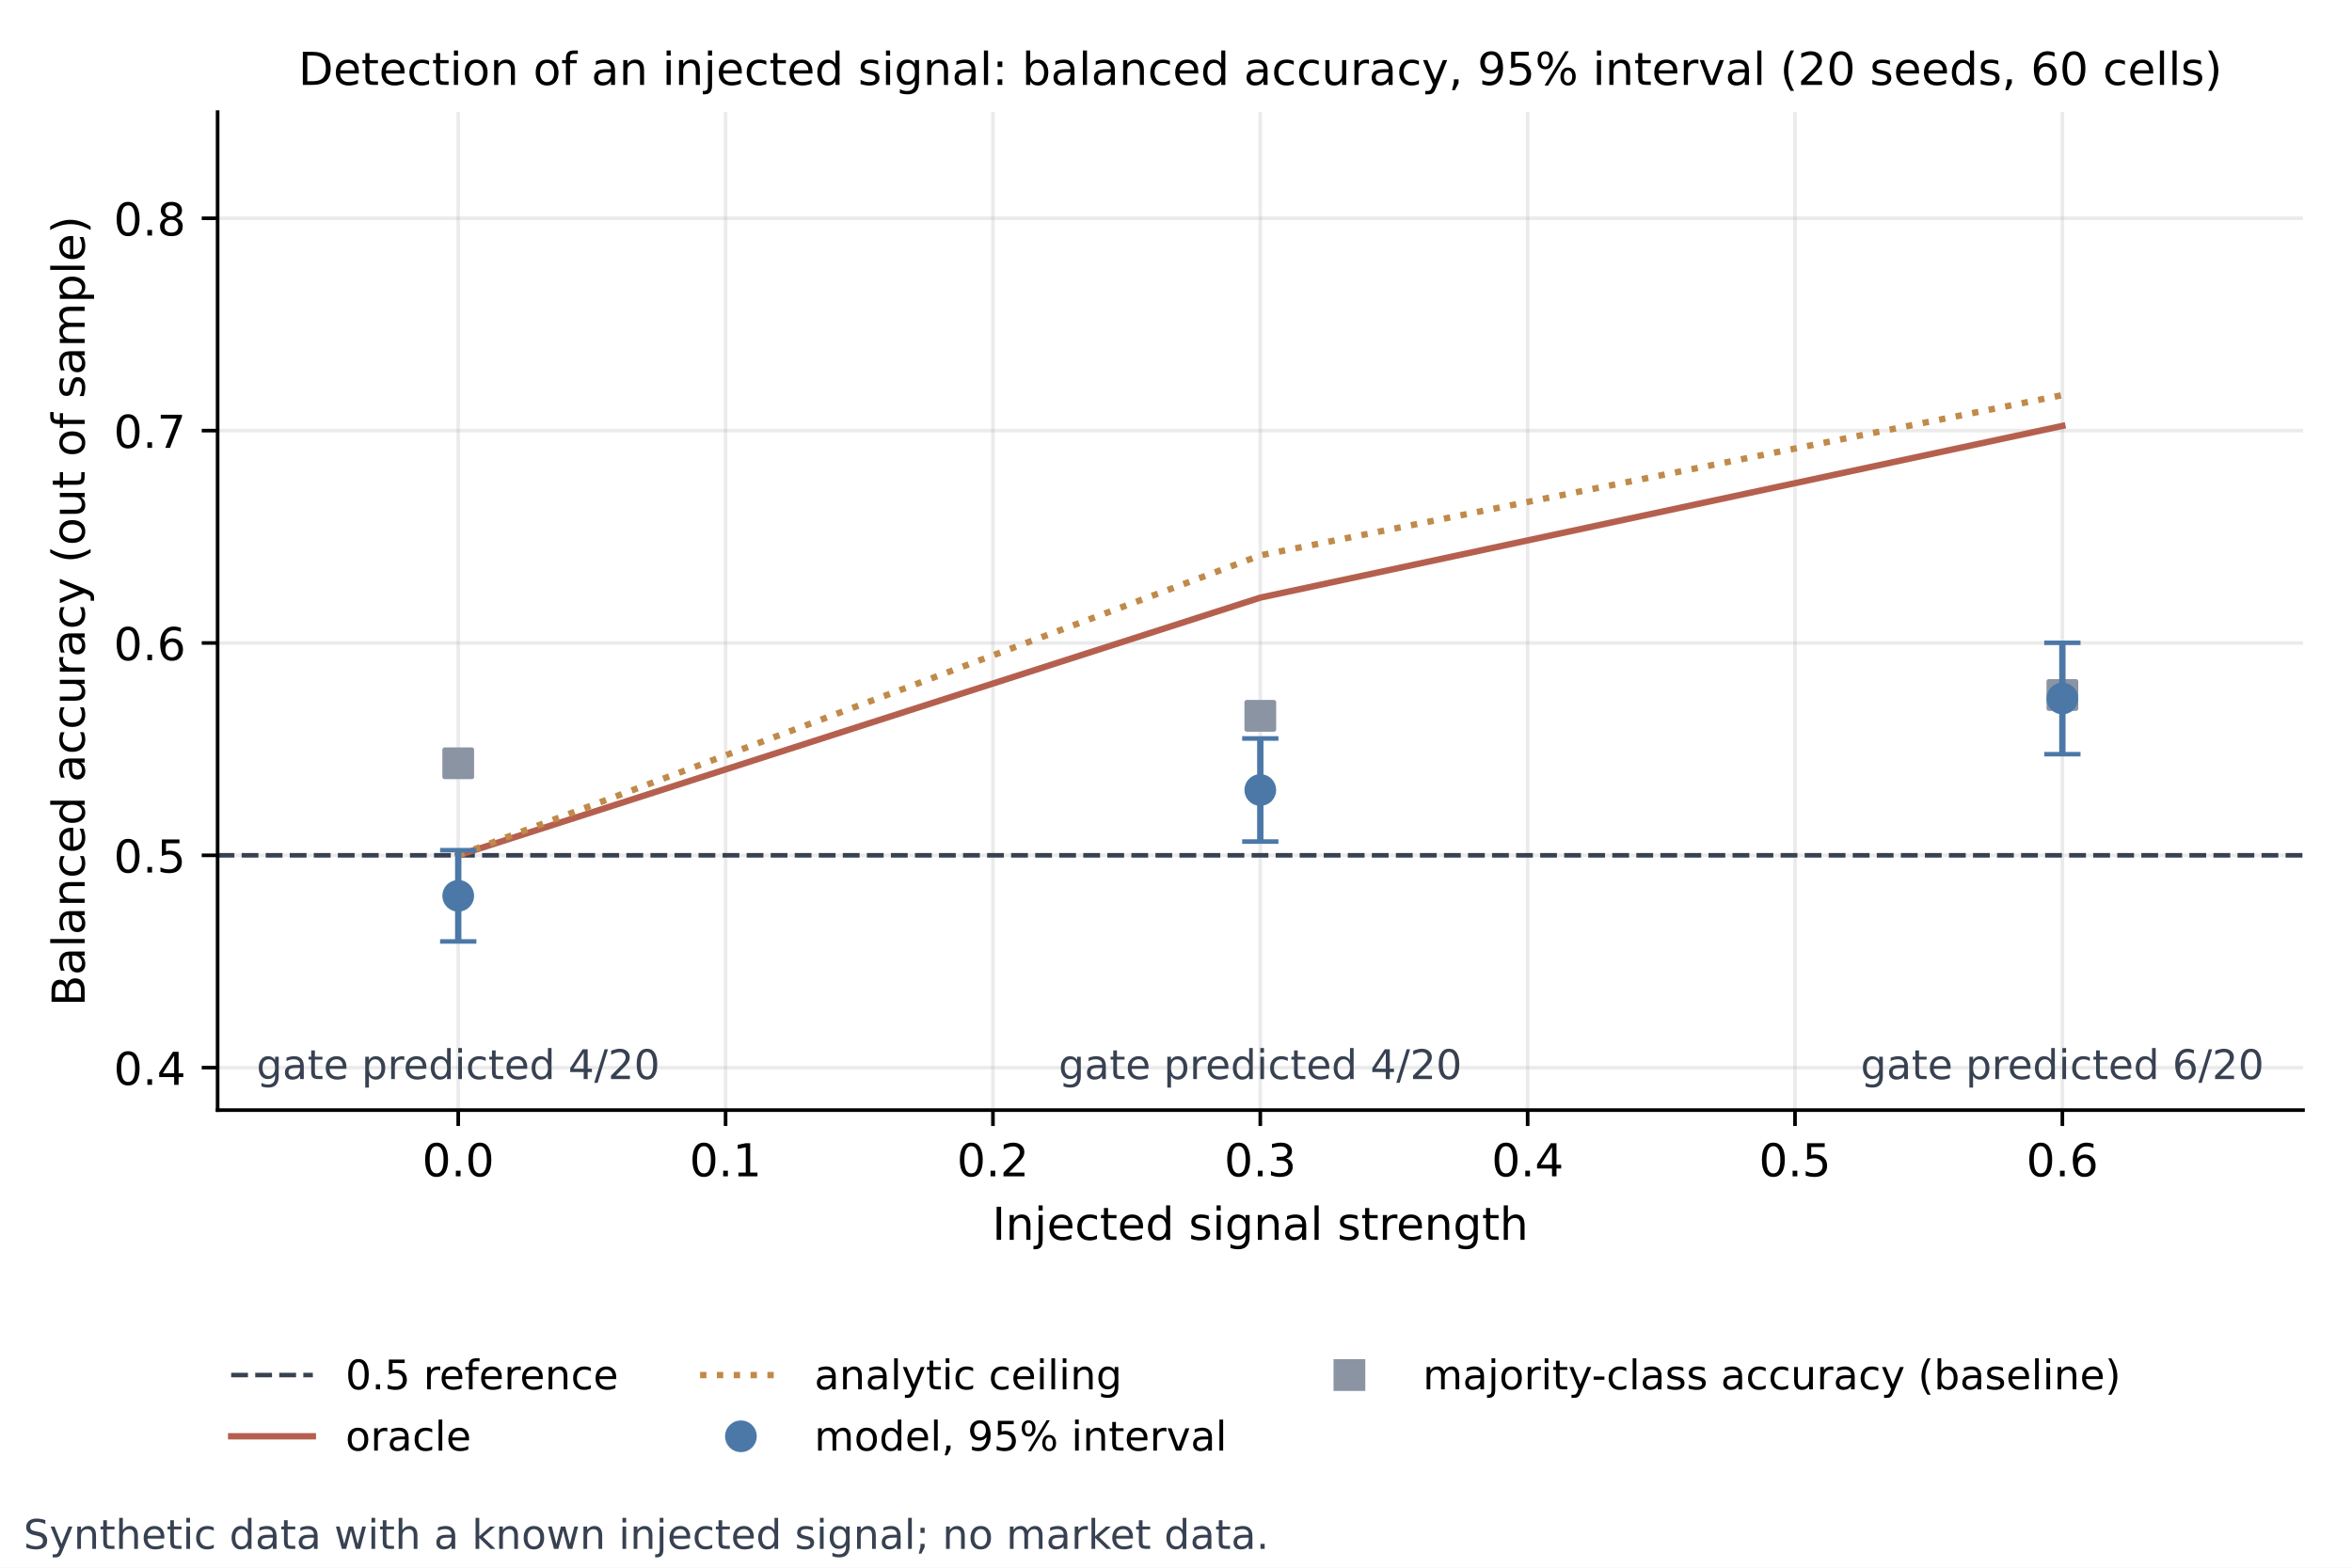
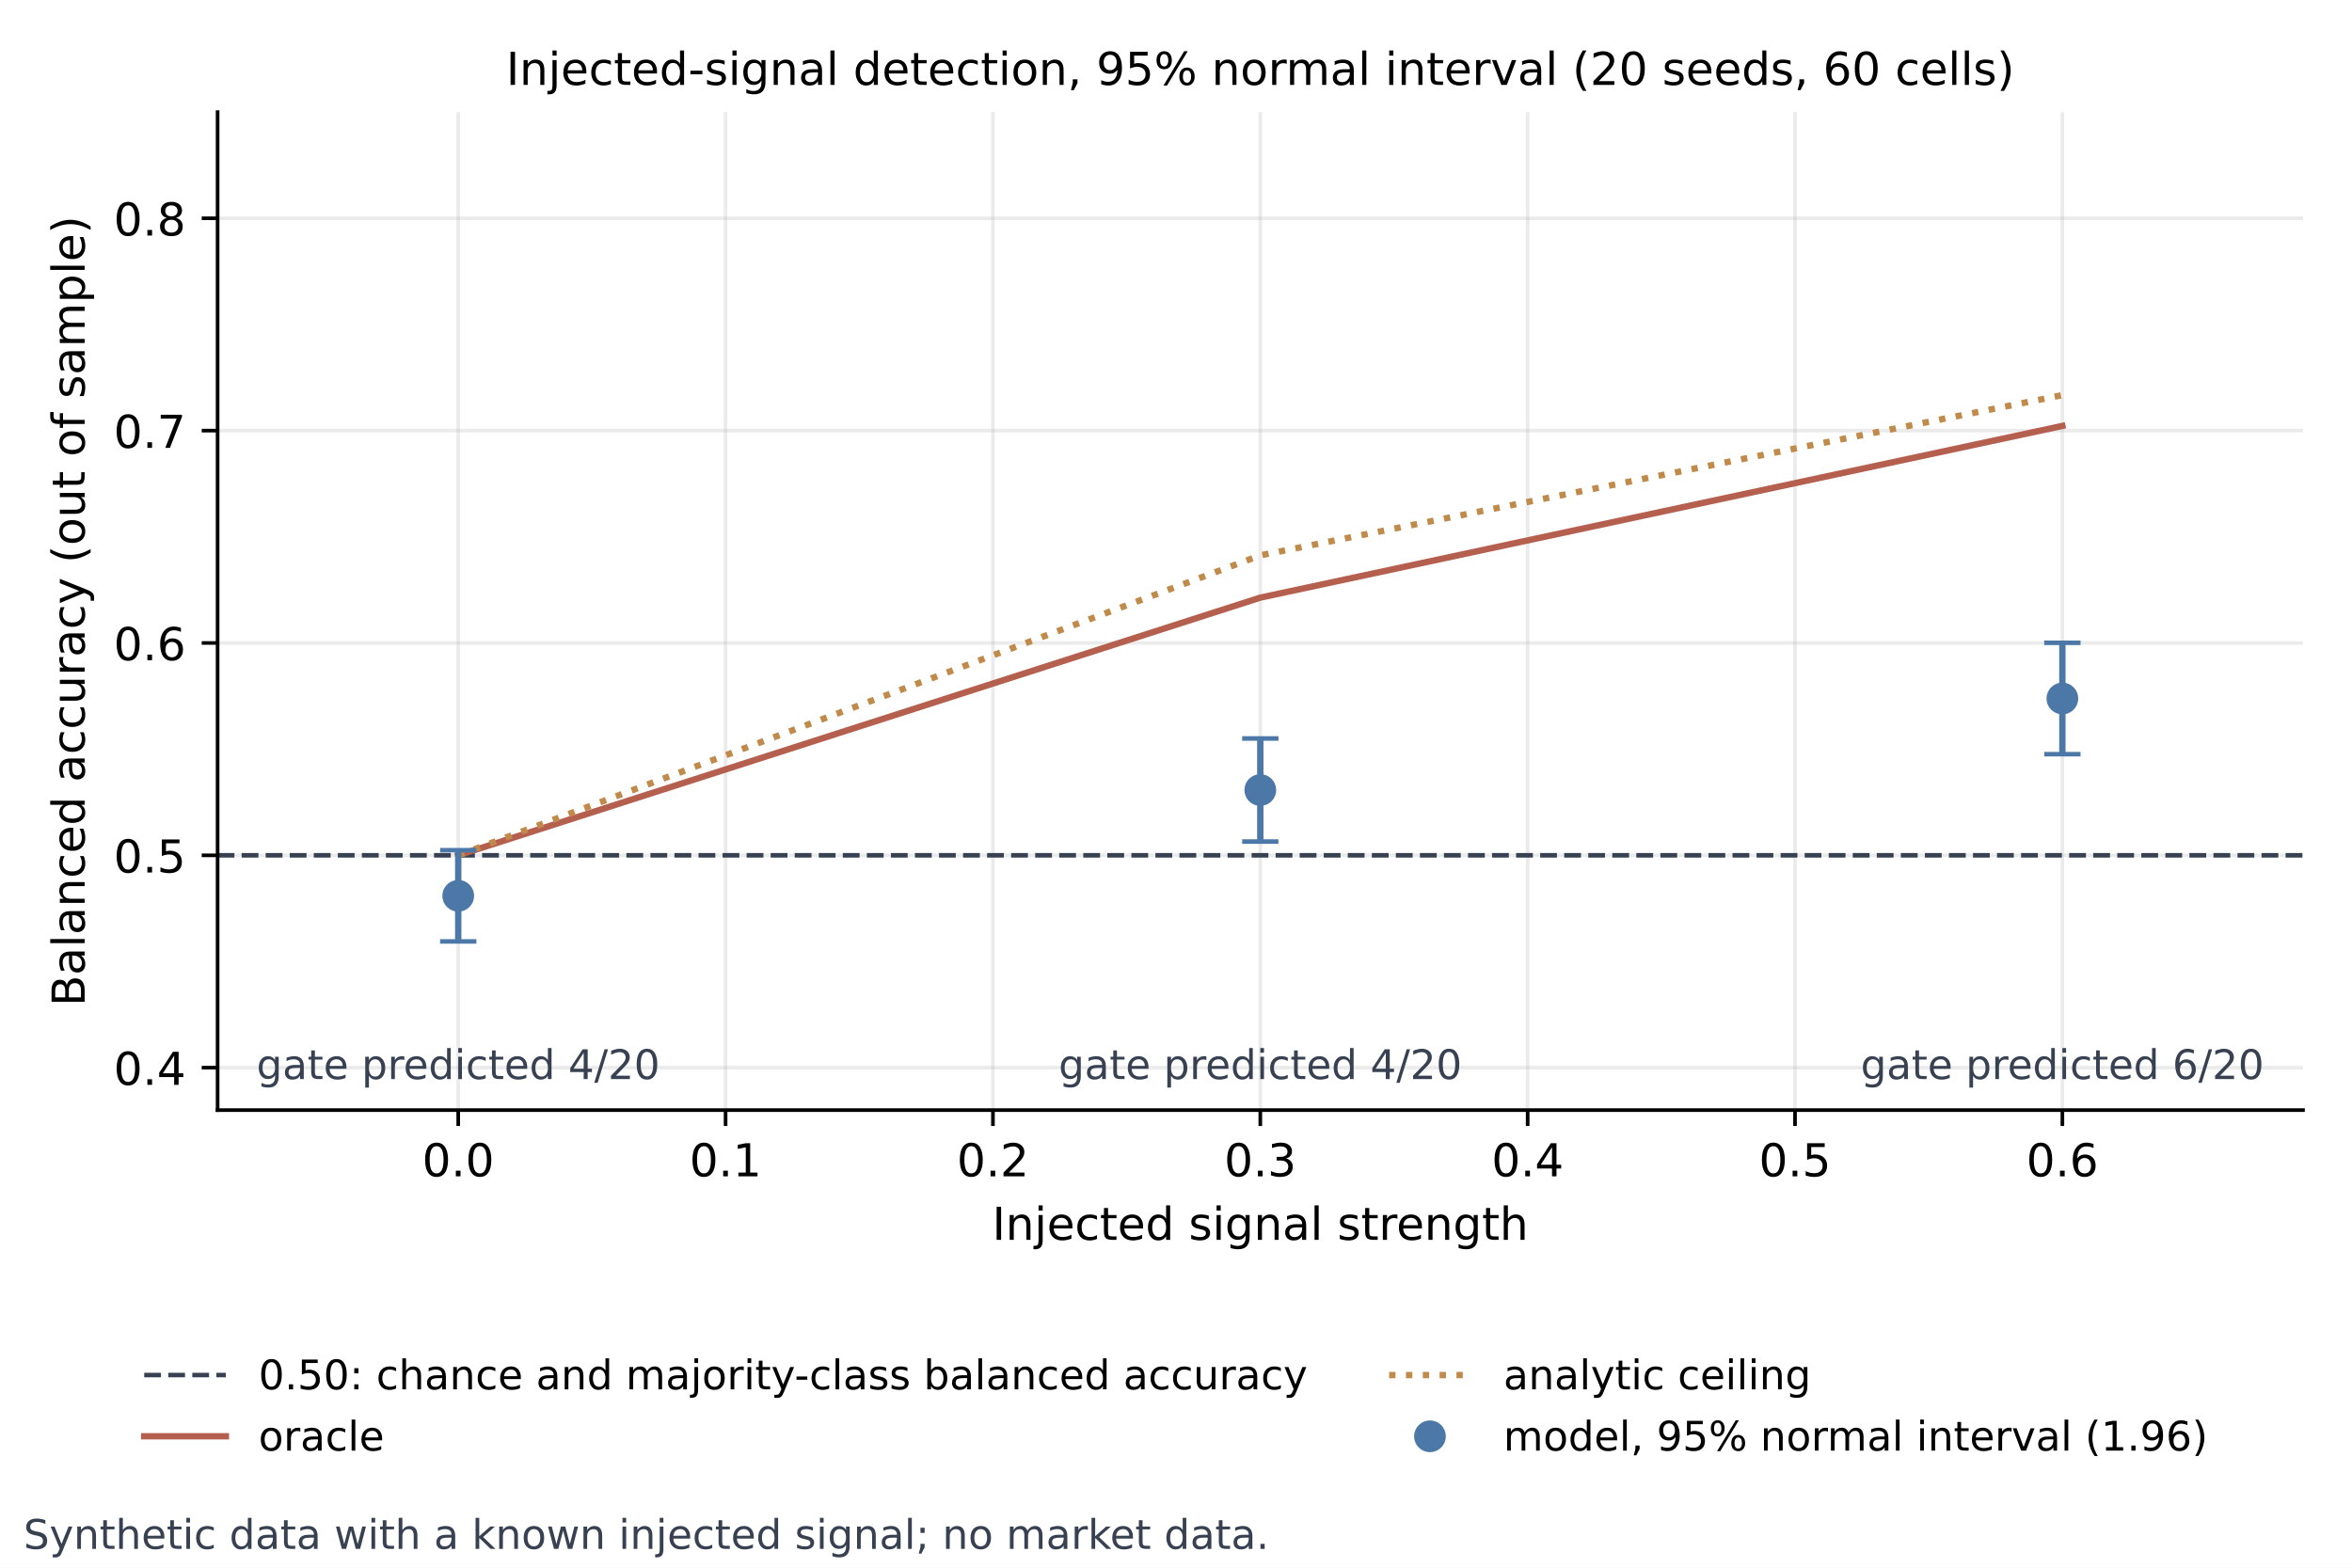
<svg xmlns="http://www.w3.org/2000/svg" xmlns:xlink="http://www.w3.org/1999/xlink" width="518.4pt" height="345.6pt" viewBox="0 0 518.4 345.6" version="1.1">
  <defs>
    <style type="text/css">*{stroke-linejoin: round; stroke-linecap: butt}</style>
  </defs>
  <g id="figure_1">
    <g id="patch_1">
      <path d="M 0 345.6  L 518.4 345.6  L 518.4 0  L 0 0  z " style="fill: #ffffff" />
    </g>
    <g id="axes_1">
      <g id="patch_2">
        <path d="M 47.962 244.726  L 507.6 244.726  L 507.6 24.72  L 47.962 24.72  z " style="fill: #ffffff" />
      </g>
      <g id="matplotlib.axis_1">
        <g id="xtick_1">
          <g id="line2d_1">
            <path d="M 100.997 244.726  L 100.997 24.72  " clip-path="url(#p13fc4b9815)" style="fill: none; stroke: #b0b0b0; stroke-opacity: 0.25; stroke-width: 0.8; stroke-linecap: square" />
          </g>
          <g id="line2d_2">
            <defs>
              <path id="m97c4887a71" d="M 0 0  L 0 3.5  " style="stroke: #000000; stroke-width: 0.8" />
            </defs>
            <g>
              <use xlink:href="#m97c4887a71" x="100.997" y="244.726" style="stroke: #000000; stroke-width: 0.8" />
            </g>
          </g>
          <g id="text_1">
            <text style="font-size: 10px; font-family: 'DejaVu Sans'; text-anchor: middle" x="100.997" y="259.323" transform="rotate(-0 100.9975 259.3233)">0.0</text>
          </g>
        </g>
        <g id="xtick_2">
          <g id="line2d_3">
            <path d="M 159.925 244.726  L 159.925 24.72  " clip-path="url(#p13fc4b9815)" style="fill: none; stroke: #b0b0b0; stroke-opacity: 0.25; stroke-width: 0.8; stroke-linecap: square" />
          </g>
          <g id="line2d_4">
            <g>
              <use xlink:href="#m97c4887a71" x="159.925" y="244.726" style="stroke: #000000; stroke-width: 0.8" />
            </g>
          </g>
          <g id="text_2">
            <text style="font-size: 10px; font-family: 'DejaVu Sans'; text-anchor: middle" x="159.925" y="259.323" transform="rotate(-0 159.9254 259.3233)">0.1</text>
          </g>
        </g>
        <g id="xtick_3">
          <g id="line2d_5">
            <path d="M 218.853 244.726  L 218.853 24.72  " clip-path="url(#p13fc4b9815)" style="fill: none; stroke: #b0b0b0; stroke-opacity: 0.25; stroke-width: 0.8; stroke-linecap: square" />
          </g>
          <g id="line2d_6">
            <g>
              <use xlink:href="#m97c4887a71" x="218.853" y="244.726" style="stroke: #000000; stroke-width: 0.8" />
            </g>
          </g>
          <g id="text_3">
            <text style="font-size: 10px; font-family: 'DejaVu Sans'; text-anchor: middle" x="218.853" y="259.323" transform="rotate(-0 218.8533 259.3233)">0.2</text>
          </g>
        </g>
        <g id="xtick_4">
          <g id="line2d_7">
            <path d="M 277.781 244.726  L 277.781 24.72  " clip-path="url(#p13fc4b9815)" style="fill: none; stroke: #b0b0b0; stroke-opacity: 0.25; stroke-width: 0.8; stroke-linecap: square" />
          </g>
          <g id="line2d_8">
            <g>
              <use xlink:href="#m97c4887a71" x="277.781" y="244.726" style="stroke: #000000; stroke-width: 0.8" />
            </g>
          </g>
          <g id="text_4">
            <text style="font-size: 10px; font-family: 'DejaVu Sans'; text-anchor: middle" x="277.781" y="259.323" transform="rotate(-0 277.7812 259.3233)">0.3</text>
          </g>
        </g>
        <g id="xtick_5">
          <g id="line2d_9">
            <path d="M 336.709 244.726  L 336.709 24.72  " clip-path="url(#p13fc4b9815)" style="fill: none; stroke: #b0b0b0; stroke-opacity: 0.25; stroke-width: 0.8; stroke-linecap: square" />
          </g>
          <g id="line2d_10">
            <g>
              <use xlink:href="#m97c4887a71" x="336.709" y="244.726" style="stroke: #000000; stroke-width: 0.8" />
            </g>
          </g>
          <g id="text_5">
            <text style="font-size: 10px; font-family: 'DejaVu Sans'; text-anchor: middle" x="336.709" y="259.323" transform="rotate(-0 336.7091 259.3233)">0.4</text>
          </g>
        </g>
        <g id="xtick_6">
          <g id="line2d_11">
            <path d="M 395.637 244.726  L 395.637 24.72  " clip-path="url(#p13fc4b9815)" style="fill: none; stroke: #b0b0b0; stroke-opacity: 0.25; stroke-width: 0.8; stroke-linecap: square" />
          </g>
          <g id="line2d_12">
            <g>
              <use xlink:href="#m97c4887a71" x="395.637" y="244.726" style="stroke: #000000; stroke-width: 0.8" />
            </g>
          </g>
          <g id="text_6">
            <text style="font-size: 10px; font-family: 'DejaVu Sans'; text-anchor: middle" x="395.637" y="259.323" transform="rotate(-0 395.637 259.3233)">0.5</text>
          </g>
        </g>
        <g id="xtick_7">
          <g id="line2d_13">
            <path d="M 454.565 244.726  L 454.565 24.72  " clip-path="url(#p13fc4b9815)" style="fill: none; stroke: #b0b0b0; stroke-opacity: 0.25; stroke-width: 0.8; stroke-linecap: square" />
          </g>
          <g id="line2d_14">
            <g>
              <use xlink:href="#m97c4887a71" x="454.565" y="244.726" style="stroke: #000000; stroke-width: 0.8" />
            </g>
          </g>
          <g id="text_7">
            <text style="font-size: 10px; font-family: 'DejaVu Sans'; text-anchor: middle" x="454.565" y="259.323" transform="rotate(-0 454.5649 259.3233)">0.6</text>
          </g>
        </g>
        <g id="text_8">
          <text style="font-size: 10px; font-family: 'DejaVu Sans'; text-anchor: middle" x="277.781" y="273.324" transform="rotate(-0 277.7812 273.3241)">Injected signal strength</text>
        </g>
      </g>
      <g id="matplotlib.axis_2">
        <g id="ytick_1">
          <g id="line2d_15">
            <path d="M 47.962 235.364  L 507.6 235.364  " clip-path="url(#p13fc4b9815)" style="fill: none; stroke: #b0b0b0; stroke-opacity: 0.25; stroke-width: 0.8; stroke-linecap: square" />
          </g>
          <g id="line2d_16">
            <defs>
              <path id="mf7aaac9f2c" d="M 0 0  L -3.5 0  " style="stroke: #000000; stroke-width: 0.8" />
            </defs>
            <g>
              <use xlink:href="#mf7aaac9f2c" x="47.962" y="235.364" style="stroke: #000000; stroke-width: 0.8" />
            </g>
          </g>
          <g id="text_9">
            <text style="font-size: 10px; font-family: 'DejaVu Sans'; text-anchor: end" x="40.962" y="239.163" transform="rotate(-0 40.96234 239.1625)">0.4</text>
          </g>
        </g>
        <g id="ytick_2">
          <g id="line2d_17">
            <path d="M 47.962 188.554  L 507.6 188.554  " clip-path="url(#p13fc4b9815)" style="fill: none; stroke: #b0b0b0; stroke-opacity: 0.25; stroke-width: 0.8; stroke-linecap: square" />
          </g>
          <g id="line2d_18">
            <g>
              <use xlink:href="#mf7aaac9f2c" x="47.962" y="188.554" style="stroke: #000000; stroke-width: 0.8" />
            </g>
          </g>
          <g id="text_10">
            <text style="font-size: 10px; font-family: 'DejaVu Sans'; text-anchor: end" x="40.962" y="192.353" transform="rotate(-0 40.96234 192.3528)">0.5</text>
          </g>
        </g>
        <g id="ytick_3">
          <g id="line2d_19">
            <path d="M 47.962 141.744  L 507.6 141.744  " clip-path="url(#p13fc4b9815)" style="fill: none; stroke: #b0b0b0; stroke-opacity: 0.25; stroke-width: 0.8; stroke-linecap: square" />
          </g>
          <g id="line2d_20">
            <g>
              <use xlink:href="#mf7aaac9f2c" x="47.962" y="141.744" style="stroke: #000000; stroke-width: 0.8" />
            </g>
          </g>
          <g id="text_11">
            <text style="font-size: 10px; font-family: 'DejaVu Sans'; text-anchor: end" x="40.962" y="145.543" transform="rotate(-0 40.96234 145.5431)">0.6</text>
          </g>
        </g>
        <g id="ytick_4">
          <g id="line2d_21">
            <path d="M 47.962 94.935  L 507.6 94.935  " clip-path="url(#p13fc4b9815)" style="fill: none; stroke: #b0b0b0; stroke-opacity: 0.25; stroke-width: 0.8; stroke-linecap: square" />
          </g>
          <g id="line2d_22">
            <g>
              <use xlink:href="#mf7aaac9f2c" x="47.962" y="94.935" style="stroke: #000000; stroke-width: 0.8" />
            </g>
          </g>
          <g id="text_12">
            <text style="font-size: 10px; font-family: 'DejaVu Sans'; text-anchor: end" x="40.962" y="98.733" transform="rotate(-0 40.96234 98.7334)">0.7</text>
          </g>
        </g>
        <g id="ytick_5">
          <g id="line2d_23">
            <path d="M 47.962 48.125  L 507.6 48.125  " clip-path="url(#p13fc4b9815)" style="fill: none; stroke: #b0b0b0; stroke-opacity: 0.25; stroke-width: 0.8; stroke-linecap: square" />
          </g>
          <g id="line2d_24">
            <g>
              <use xlink:href="#mf7aaac9f2c" x="47.962" y="48.125" style="stroke: #000000; stroke-width: 0.8" />
            </g>
          </g>
          <g id="text_13">
            <text style="font-size: 10px; font-family: 'DejaVu Sans'; text-anchor: end" x="40.962" y="51.924" transform="rotate(-0 40.96234 51.92368)">0.8</text>
          </g>
        </g>
        <g id="text_14">
          <text style="font-size: 10px; font-family: 'DejaVu Sans'; text-anchor: middle" x="18.657" y="134.723" transform="rotate(-90 18.65687 134.7228)">Balanced accuracy (out of sample)</text>
        </g>
      </g>
      <g id="line2d_25" />
      <g id="line2d_26">
        <path d="M 47.962 188.554  L 507.6 188.554  " clip-path="url(#p13fc4b9815)" style="fill: none; stroke-dasharray: 3.7,1.6; stroke-dashoffset: 0; stroke: #374151" />
      </g>
      <g id="line2d_27">
        <path d="M 100.997 188.554  L 277.781 131.747  L 454.565 93.893  " clip-path="url(#p13fc4b9815)" style="fill: none; stroke: #b5604f; stroke-width: 1.4; stroke-linecap: square" />
      </g>
      <g id="line2d_28">
        <path d="M 100.997 188.554  L 277.781 122.429  L 454.565 87.107  " clip-path="url(#p13fc4b9815)" style="fill: none; stroke-dasharray: 1.4,2.31; stroke-dashoffset: 0; stroke: #c08a4a; stroke-width: 1.4" />
      </g>
-       <g id="PathCollection_1">
-         <defs>
-           <path id="m00e3c29942" d="M -3 3  L 3 3  L 3 -3  L -3 -3  z " style="stroke: #8a94a3" />
-         </defs>
-         <g clip-path="url(#p13fc4b9815)">
-           <use xlink:href="#m00e3c29942" x="100.997" y="168.27" style="fill: #8a94a3; stroke: #8a94a3" />
-           <use xlink:href="#m00e3c29942" x="277.781" y="157.806" style="fill: #8a94a3; stroke: #8a94a3" />
-           <use xlink:href="#m00e3c29942" x="454.565" y="153.217" style="fill: #8a94a3; stroke: #8a94a3" />
-         </g>
-       </g>
      <g id="patch_3">
        <path d="M 47.962 244.726  L 47.962 24.72  " style="fill: none; stroke: #000000; stroke-width: 0.8; stroke-linejoin: miter; stroke-linecap: square" />
      </g>
      <g id="patch_4">
        <path d="M 47.962 244.726  L 507.6 244.726  " style="fill: none; stroke: #000000; stroke-width: 0.8; stroke-linejoin: miter; stroke-linecap: square" />
      </g>
      <g id="LineCollection_1">
        <path d="M 100.997 207.541  L 100.997 187.422  " clip-path="url(#p13fc4b9815)" style="fill: none; stroke: #4c78a8; stroke-width: 1.4" />
      </g>
      <g id="line2d_29">
        <defs>
          <path id="mf556fe66be" d="M 4 0  L -4 -0  " style="stroke: #4c78a8" />
        </defs>
        <g clip-path="url(#p13fc4b9815)">
          <use xlink:href="#mf556fe66be" x="100.997" y="207.541" style="fill: #4c78a8; stroke: #4c78a8" />
        </g>
      </g>
      <g id="line2d_30">
        <g clip-path="url(#p13fc4b9815)">
          <use xlink:href="#mf556fe66be" x="100.997" y="187.422" style="fill: #4c78a8; stroke: #4c78a8" />
        </g>
      </g>
      <g id="text_15">
        <text style="font-size: 9px; font-family: 'DejaVu Sans'; text-anchor: middle; fill: #374151" x="100.997" y="237.883" transform="rotate(-0 100.9975 237.8826)">gate predicted 4/20</text>
      </g>
      <g id="LineCollection_2">
        <path d="M 277.781 185.523  L 277.781 162.798  " clip-path="url(#p13fc4b9815)" style="fill: none; stroke: #4c78a8; stroke-width: 1.4" />
      </g>
      <g id="line2d_31">
        <g clip-path="url(#p13fc4b9815)">
          <use xlink:href="#mf556fe66be" x="277.781" y="185.523" style="fill: #4c78a8; stroke: #4c78a8" />
        </g>
      </g>
      <g id="line2d_32">
        <g clip-path="url(#p13fc4b9815)">
          <use xlink:href="#mf556fe66be" x="277.781" y="162.798" style="fill: #4c78a8; stroke: #4c78a8" />
        </g>
      </g>
      <g id="text_16">
        <text style="font-size: 9px; font-family: 'DejaVu Sans'; text-anchor: middle; fill: #374151" x="277.781" y="237.883" transform="rotate(-0 277.7812 237.8826)">gate predicted 4/20</text>
      </g>
      <g id="LineCollection_3">
        <path d="M 454.565 166.261  L 454.565 141.709  " clip-path="url(#p13fc4b9815)" style="fill: none; stroke: #4c78a8; stroke-width: 1.4" />
      </g>
      <g id="line2d_33">
        <g clip-path="url(#p13fc4b9815)">
          <use xlink:href="#mf556fe66be" x="454.565" y="166.261" style="fill: #4c78a8; stroke: #4c78a8" />
        </g>
      </g>
      <g id="line2d_34">
        <g clip-path="url(#p13fc4b9815)">
          <use xlink:href="#mf556fe66be" x="454.565" y="141.709" style="fill: #4c78a8; stroke: #4c78a8" />
        </g>
      </g>
      <g id="text_17">
        <text style="font-size: 9px; font-family: 'DejaVu Sans'; text-anchor: middle; fill: #374151" x="454.565" y="237.883" transform="rotate(-0 454.5649 237.8826)">gate predicted 6/20</text>
      </g>
      <g id="text_18">
-         <text style="font-size: 10px; font-family: 'DejaVu Sans'; text-anchor: middle" x="277.781" y="18.72" transform="rotate(-0 277.7812 18.72)">Detection of an injected signal: balanced accuracy, 95% interval (20 seeds, 60 cells)</text>
+         <text style="font-size: 10px; font-family: 'DejaVu Sans'; text-anchor: middle" x="277.781" y="18.72" transform="rotate(-0 277.7812 18.72)">Injected-signal detection, 95% normal interval (20 seeds, 60 cells)</text>
      </g>
      <g id="line2d_35">
        <defs>
          <path id="m523eb39a7a" d="M 0 3  C 0.796 3 1.559 2.684 2.121 2.121  C 2.684 1.559 3 0.796 3 0  C 3 -0.796 2.684 -1.559 2.121 -2.121  C 1.559 -2.684 0.796 -3 0 -3  C -0.796 -3 -1.559 -2.684 -2.121 -2.121  C -2.684 -1.559 -3 -0.796 -3 0  C -3 0.796 -2.684 1.559 -2.121 2.121  C -1.559 2.684 -0.796 3 0 3  z " style="stroke: #4c78a8" />
        </defs>
        <g clip-path="url(#p13fc4b9815)">
          <use xlink:href="#m523eb39a7a" x="100.997" y="197.482" style="fill: #4c78a8; stroke: #4c78a8" />
        </g>
      </g>
      <g id="line2d_36">
        <g clip-path="url(#p13fc4b9815)">
          <use xlink:href="#m523eb39a7a" x="277.781" y="174.161" style="fill: #4c78a8; stroke: #4c78a8" />
        </g>
      </g>
      <g id="line2d_37">
        <g clip-path="url(#p13fc4b9815)">
          <use xlink:href="#m523eb39a7a" x="454.565" y="153.985" style="fill: #4c78a8; stroke: #4c78a8" />
        </g>
      </g>
    </g>
    <g id="text_19">
      <text style="font-size: 9px; font-family: 'DejaVu Sans'; text-anchor: start; fill: #374151" x="5.184" y="341.453" transform="rotate(-0 5.184 341.4528)">Synthetic data with a known injected signal; no market data.</text>
    </g>
    <g id="legend_1">
      <g id="line2d_38">
-         <path d="M 50.953 303.135  L 59.953 303.135  L 68.953 303.135  " style="fill: none; stroke-dasharray: 3.7,1.6; stroke-dashoffset: 0; stroke: #374151" />
+         <path d="M 31.783 303.135  L 40.783 303.135  L 49.783 303.135  " style="fill: none; stroke-dasharray: 3.7,1.6; stroke-dashoffset: 0; stroke: #374151" />
      </g>
      <g id="text_20">
-         <text style="font-size: 9px; font-family: 'DejaVu Sans'; text-anchor: start" x="76.153" y="306.285" transform="rotate(-0 76.15336 306.2852)">0.5 reference</text>
+         <text style="font-size: 9px; font-family: 'DejaVu Sans'; text-anchor: start" x="56.983" y="306.285" transform="rotate(-0 56.98336 306.2852)">0.50: chance and majority-class balanced accuracy</text>
      </g>
      <g id="line2d_39">
-         <path d="M 50.953 316.636  L 59.953 316.636  L 68.953 316.636  " style="fill: none; stroke: #b5604f; stroke-width: 1.4; stroke-linecap: square" />
+         <path d="M 31.783 316.636  L 40.783 316.636  L 49.783 316.636  " style="fill: none; stroke: #b5604f; stroke-width: 1.4; stroke-linecap: square" />
      </g>
      <g id="text_21">
-         <text style="font-size: 9px; font-family: 'DejaVu Sans'; text-anchor: start" x="76.153" y="319.786" transform="rotate(-0 76.15336 319.7859)">oracle</text>
+         <text style="font-size: 9px; font-family: 'DejaVu Sans'; text-anchor: start" x="56.983" y="319.786" transform="rotate(-0 56.98336 319.7859)">oracle</text>
      </g>
      <g id="line2d_40">
-         <path d="M 154.301 303.135  L 163.301 303.135  L 172.301 303.135  " style="fill: none; stroke-dasharray: 1.4,2.31; stroke-dashoffset: 0; stroke: #c08a4a; stroke-width: 1.4" />
+         <path d="M 306.176 303.135  L 315.176 303.135  L 324.176 303.135  " style="fill: none; stroke-dasharray: 1.4,2.31; stroke-dashoffset: 0; stroke: #c08a4a; stroke-width: 1.4" />
      </g>
      <g id="text_22">
-         <text style="font-size: 9px; font-family: 'DejaVu Sans'; text-anchor: start" x="179.501" y="306.285" transform="rotate(-0 179.5015 306.2852)">analytic ceiling</text>
+         <text style="font-size: 9px; font-family: 'DejaVu Sans'; text-anchor: start" x="331.376" y="306.285" transform="rotate(-0 331.3765 306.2852)">analytic ceiling</text>
      </g>
      <g id="line2d_41">
        <g>
-           <use xlink:href="#m523eb39a7a" x="163.301" y="316.636" style="fill: #4c78a8; stroke: #4c78a8" />
+           <use xlink:href="#m523eb39a7a" x="315.176" y="316.636" style="fill: #4c78a8; stroke: #4c78a8" />
        </g>
      </g>
      <g id="text_23">
-         <text style="font-size: 9px; font-family: 'DejaVu Sans'; text-anchor: start" x="179.501" y="319.786" transform="rotate(-0 179.5015 319.7859)">model, 95% interval</text>
-       </g>
-       <g id="line2d_42">
-         <defs>
-           <path id="m0dd8075409" d="M -3 3  L 3 3  L 3 -3  L -3 -3  z " style="stroke: #8a94a3; stroke-linejoin: miter" />
-         </defs>
-         <g>
-           <use xlink:href="#m0dd8075409" x="297.424" y="303.135" style="fill: #8a94a3; stroke: #8a94a3; stroke-linejoin: miter" />
-         </g>
-       </g>
-       <g id="text_24">
-         <text style="font-size: 9px; font-family: 'DejaVu Sans'; text-anchor: start" x="313.624" y="306.285" transform="rotate(-0 313.624 306.2852)">majority-class accuracy (baseline)</text>
+         <text style="font-size: 9px; font-family: 'DejaVu Sans'; text-anchor: start" x="331.376" y="319.786" transform="rotate(-0 331.3765 319.7859)">model, 95% normal interval (1.96)</text>
      </g>
    </g>
  </g>
  <defs>
    <clipPath id="p13fc4b9815">
      <rect x="47.962" y="24.72" width="459.638" height="220.006" />
    </clipPath>
  </defs>
</svg>
